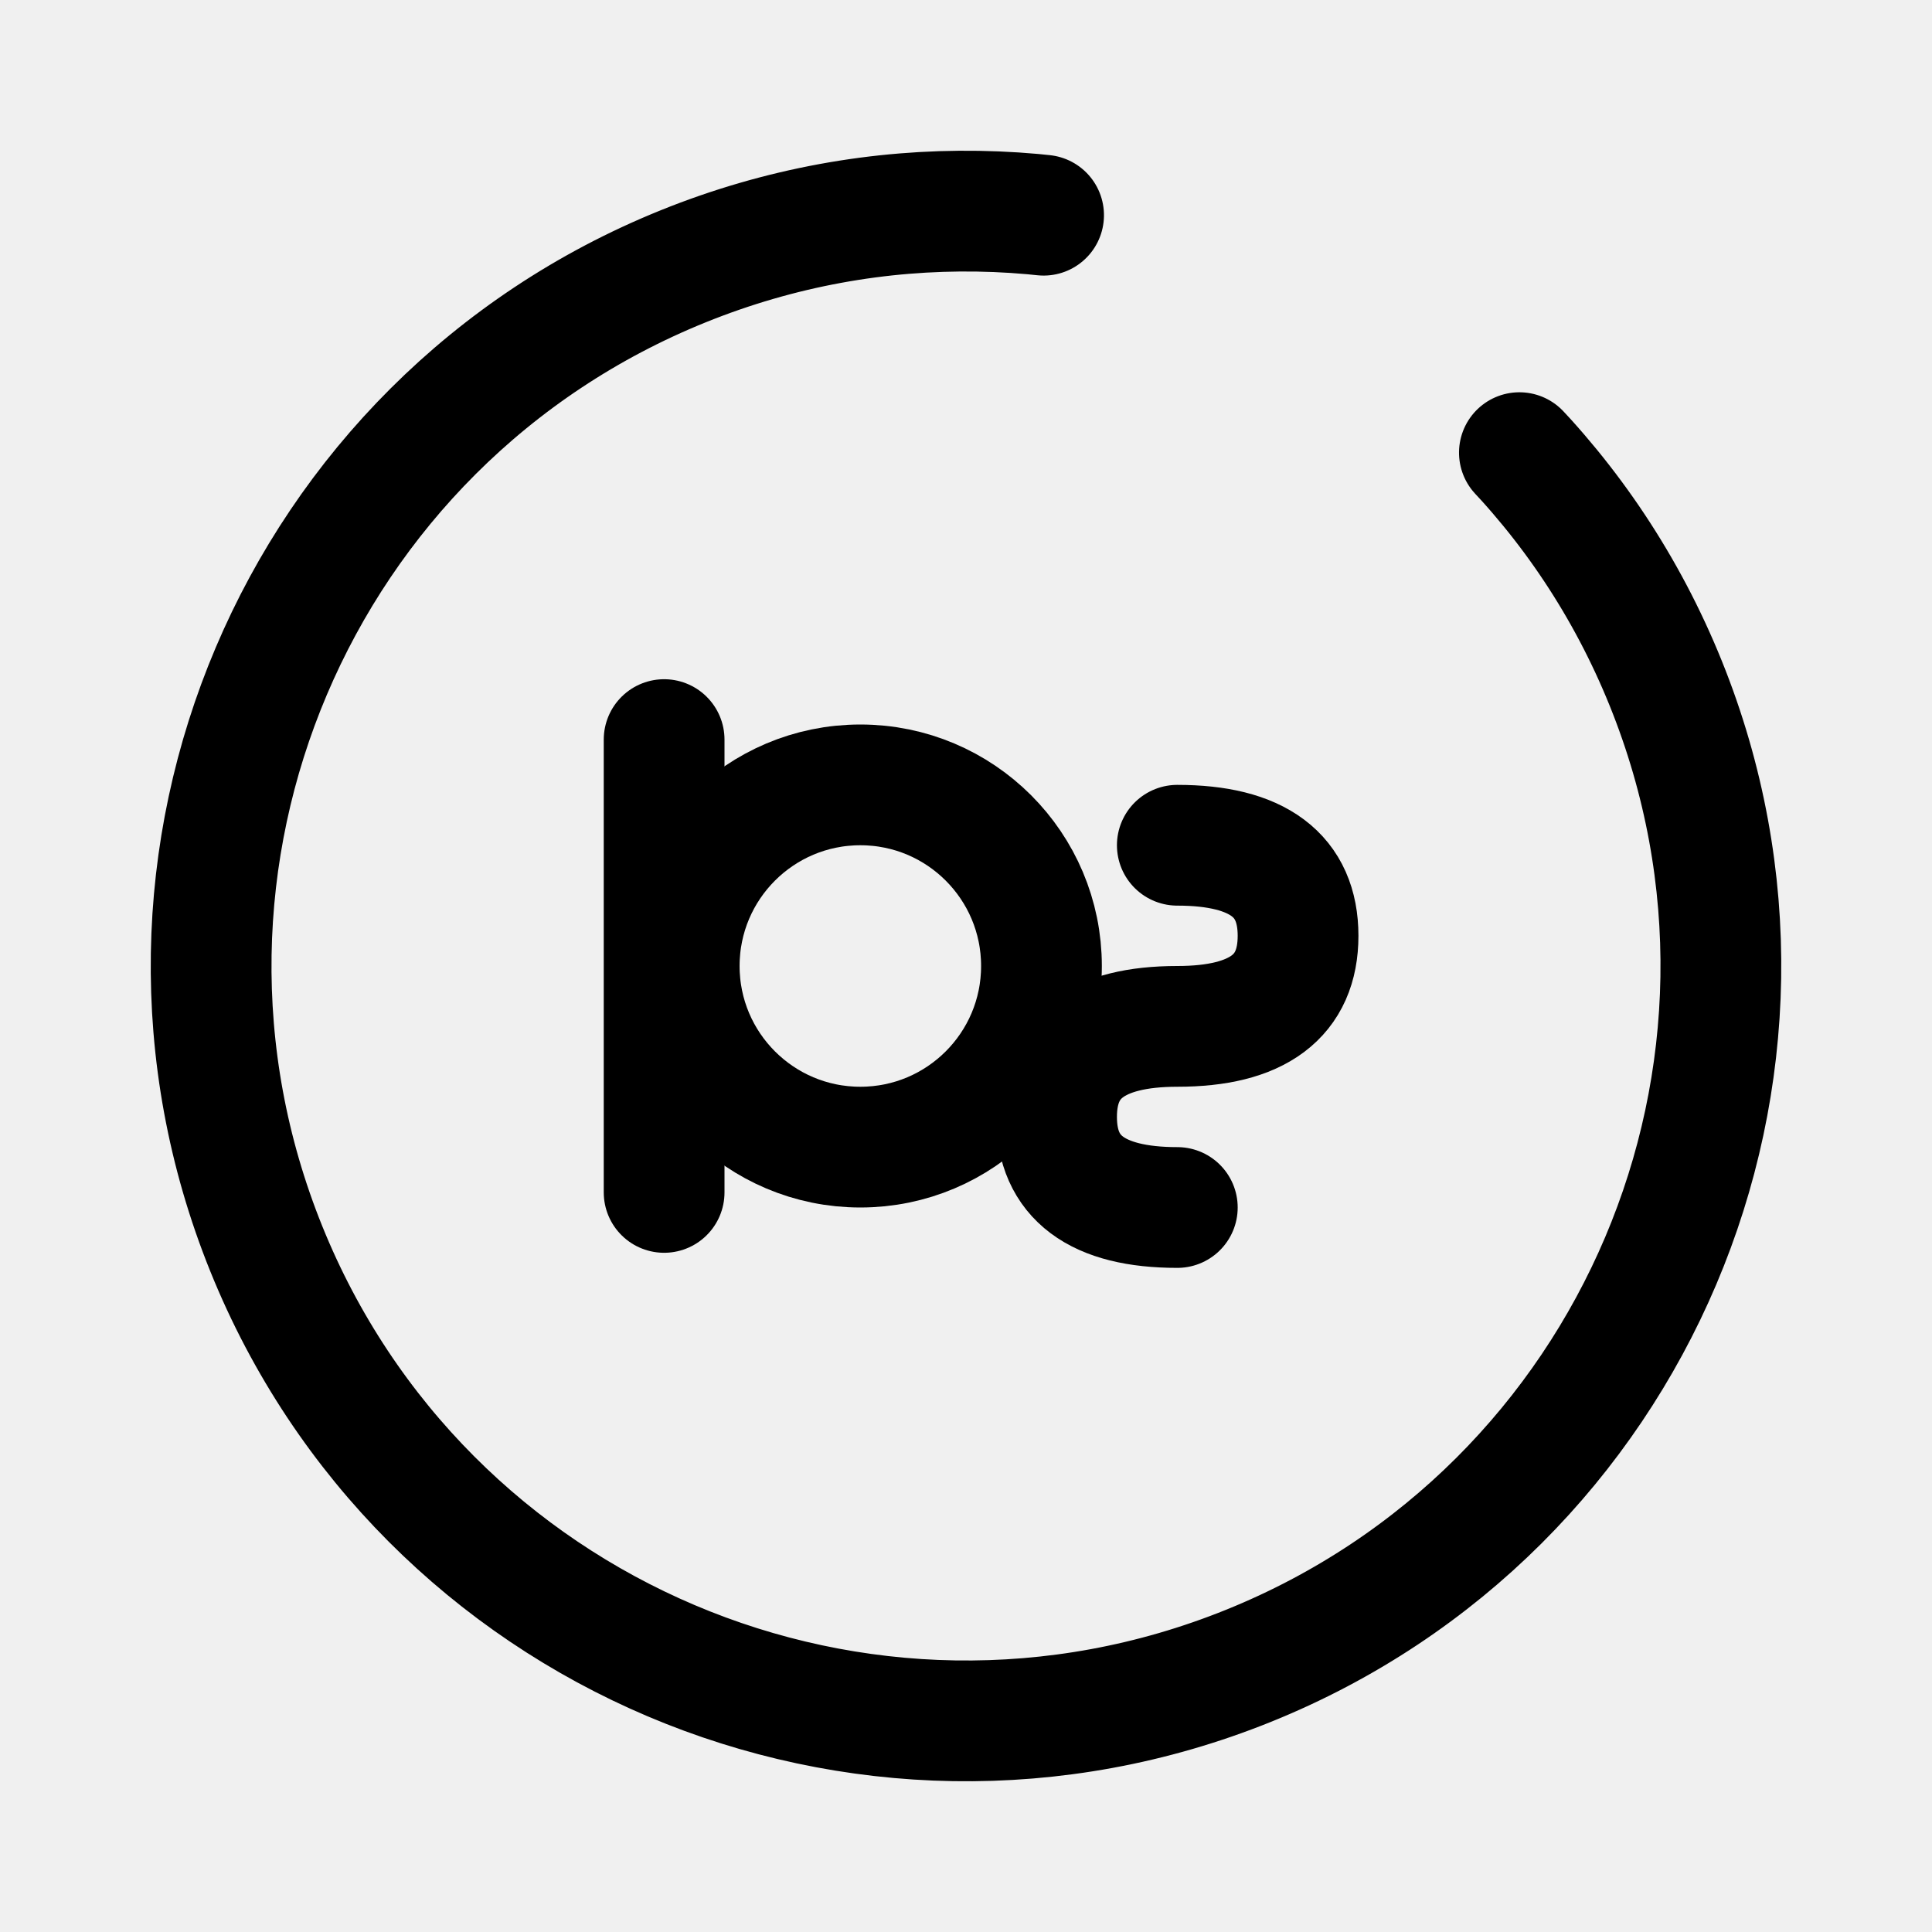
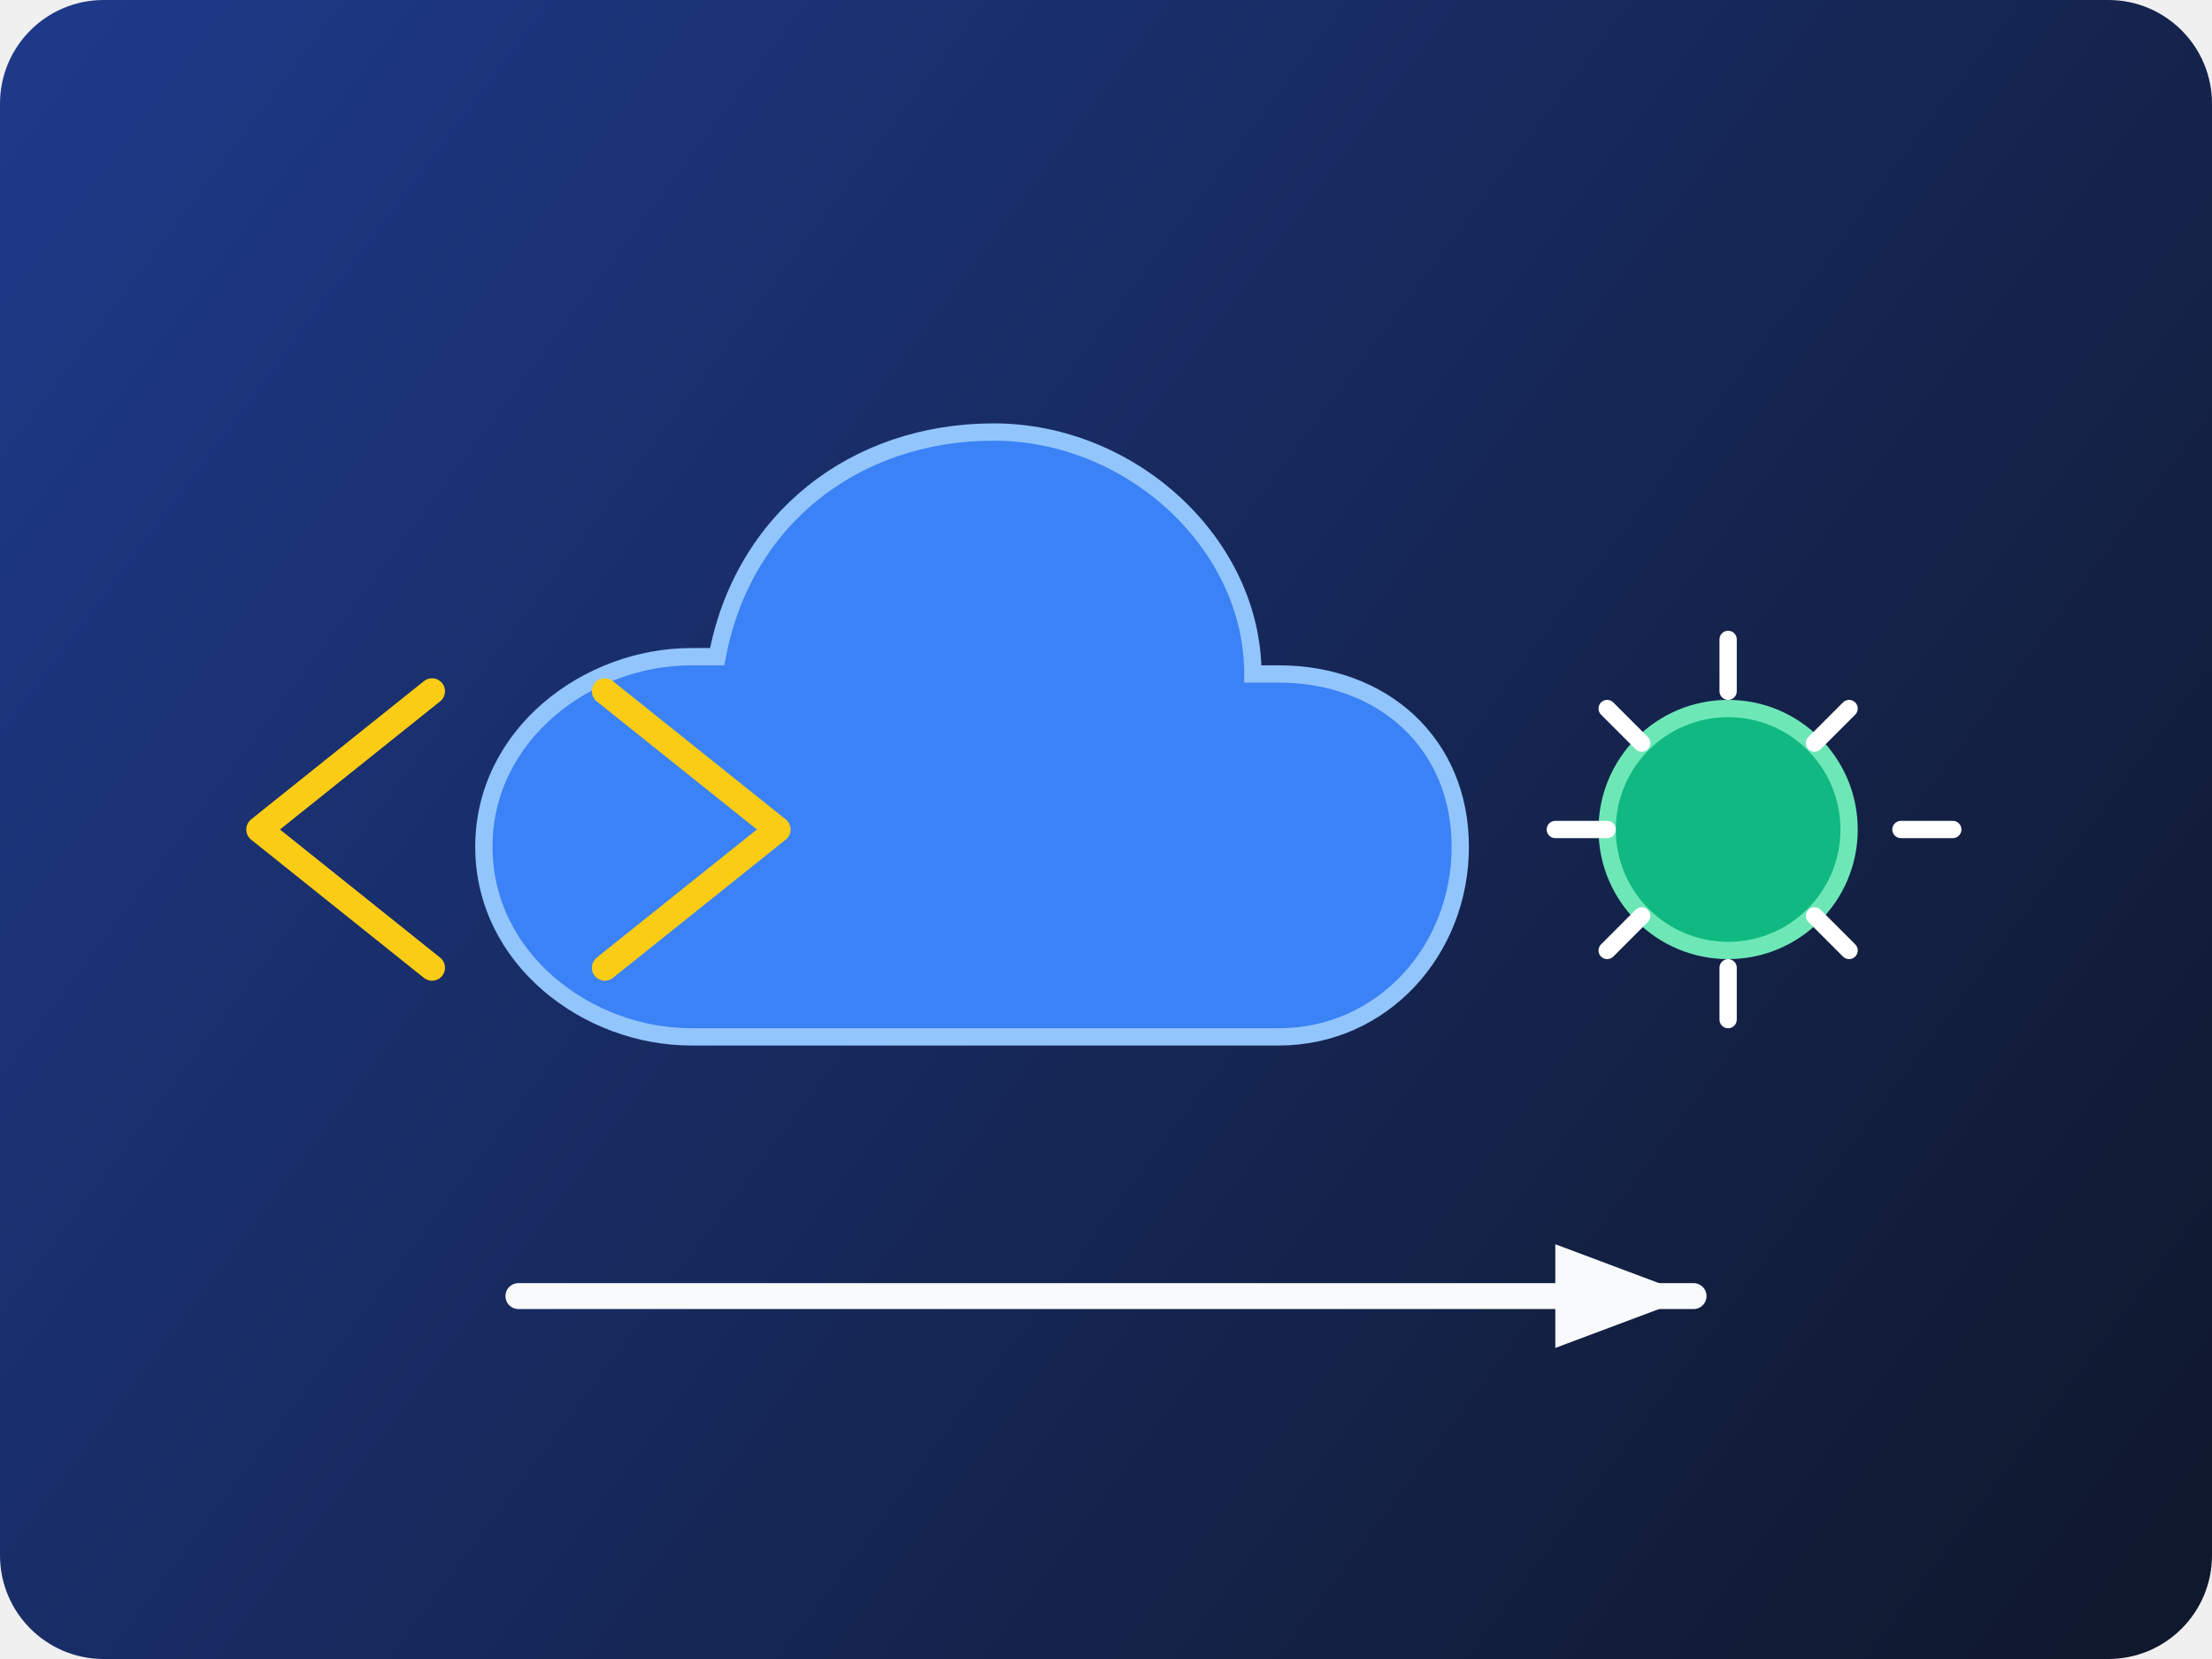
- <svg xmlns="http://www.w3.org/2000/svg" width="256" height="256" viewBox="0 0 256 256" role="img" aria-labelledby="title desc">
-   <g fill="none" stroke="currentColor" stroke-width="16" stroke-linecap="round" stroke-linejoin="round">
-     <circle cx="128" cy="128" r="100" transform="rotate(-22 128 128)" stroke-dasharray="520 72" />
-     <path d="M88 98v60" />
-     <circle cx="114" cy="128" r="24" />
-     <path d="M156 112              Q172 112 172 124              Q172 136 156 136              Q140 136 140 148              Q140 160 156 160" />
-   </g>
+ <svg xmlns="http://www.w3.org/2000/svg" viewBox="0 0 512 384" fill="none">
+   <rect width="512" height="384" rx="24" fill="url(#bg)" />
+   <defs>
+     <linearGradient id="bg" x1="0" y1="0" x2="512" y2="384" gradientUnits="userSpaceOnUse">
+       <stop stop-color="#1E3A8A" />
+       <stop offset="1" stop-color="#0F172A" />
+     </linearGradient>
+   </defs>
+   <path d="M160 240c-24 0-48-18-48-44s24-44 48-44h6c6-32 32-52 64-52s60 26 60 56h6c24 0 42 16 42 40s-18 44-42 44H160z" fill="#3B82F6" stroke="#93C5FD" stroke-width="4" />
+   <path d="M100 160 L60 192 L100 224 M140 160 L180 192 L140 224" stroke="#FACC15" stroke-width="6" stroke-linecap="round" stroke-linejoin="round" />
+   <circle cx="400" cy="192" r="28" fill="#10B981" stroke="#6EE7B7" stroke-width="4" />
+   <path d="M400 160v-12M400 236v-12M372 192h-12M452 192h-12M380 172l-8-8M428 220l-8-8M428 164l-8 8M380 212l-8 8" stroke="#fff" stroke-width="4" stroke-linecap="round" />
+   <path d="M120 300h272" stroke="#F9FAFB" stroke-width="6" stroke-linecap="round" />
+   <path d="M360 288l32 12-32 12z" fill="#F9FAFB" />
</svg>
